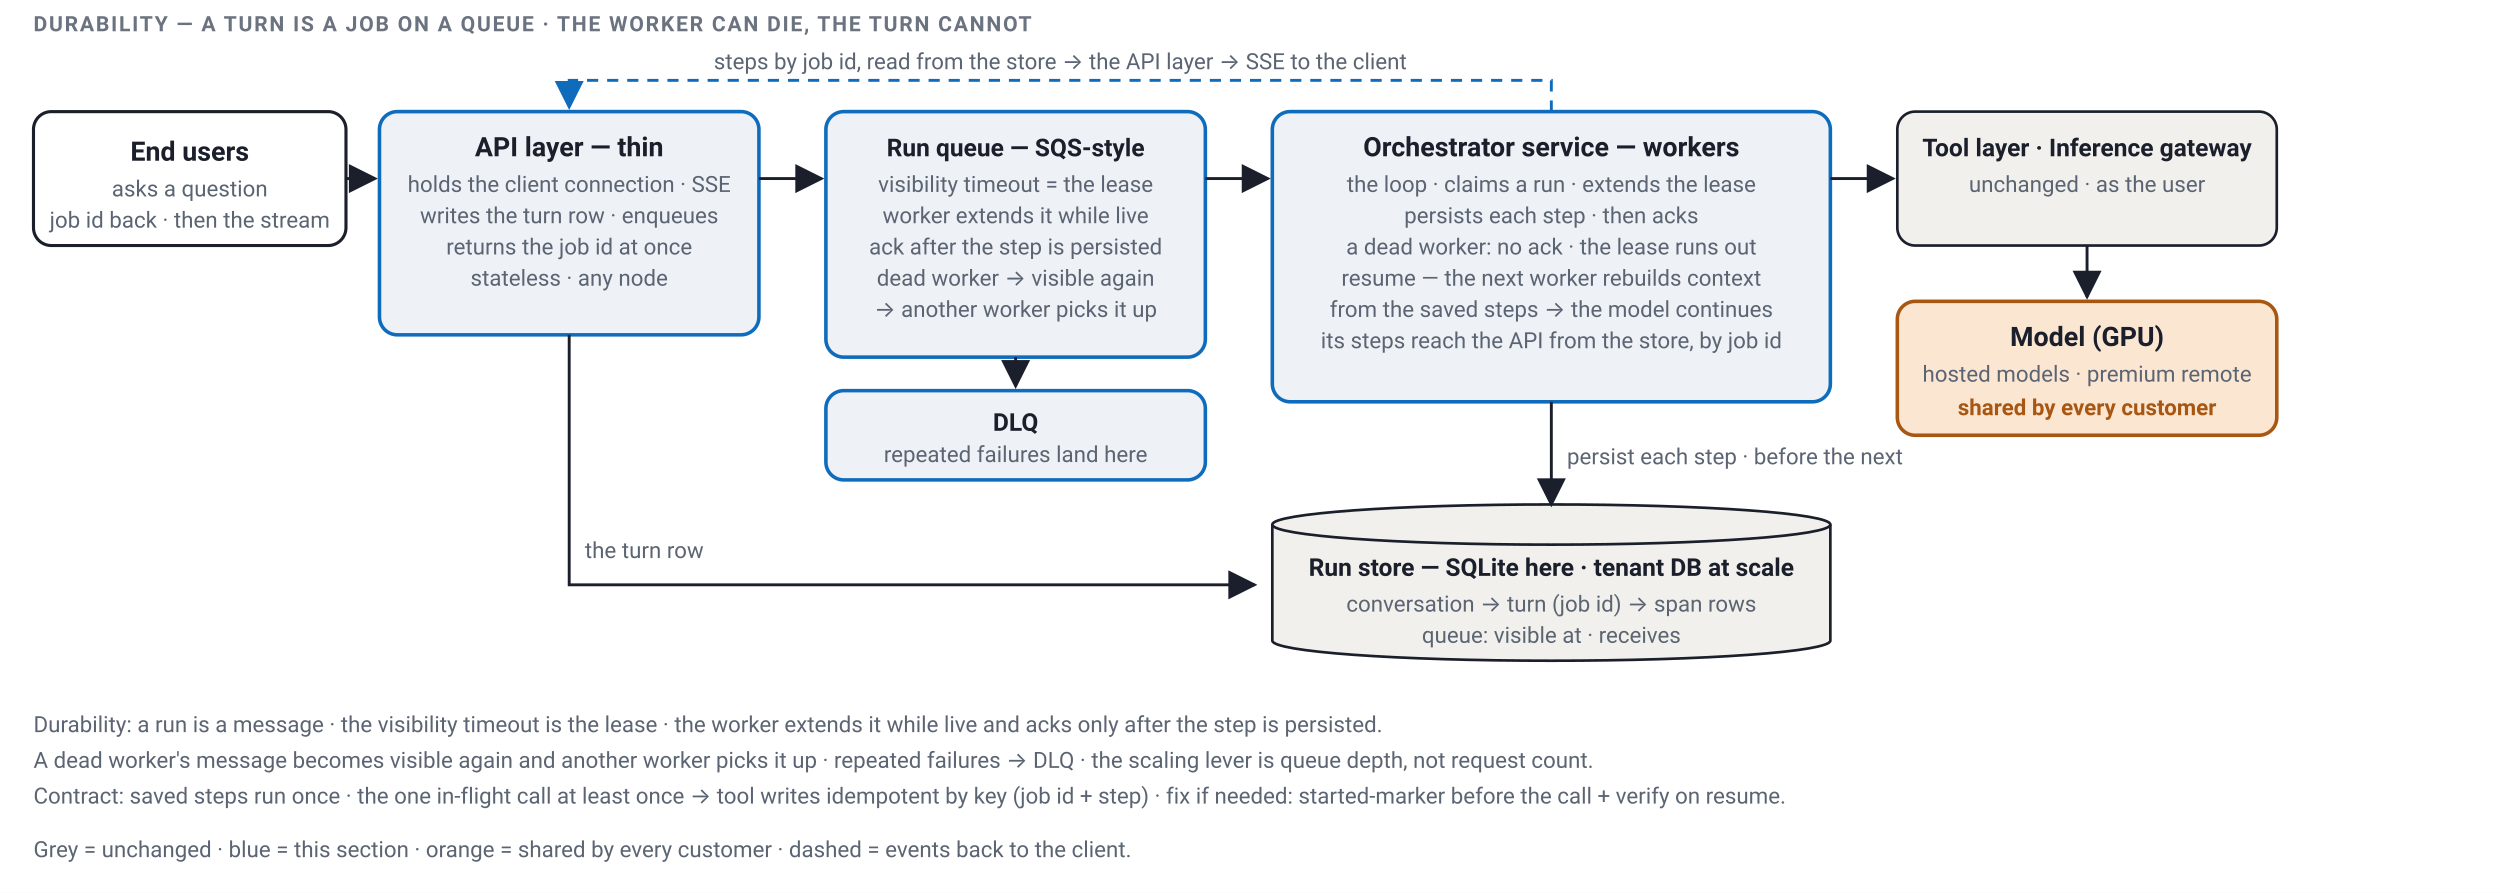
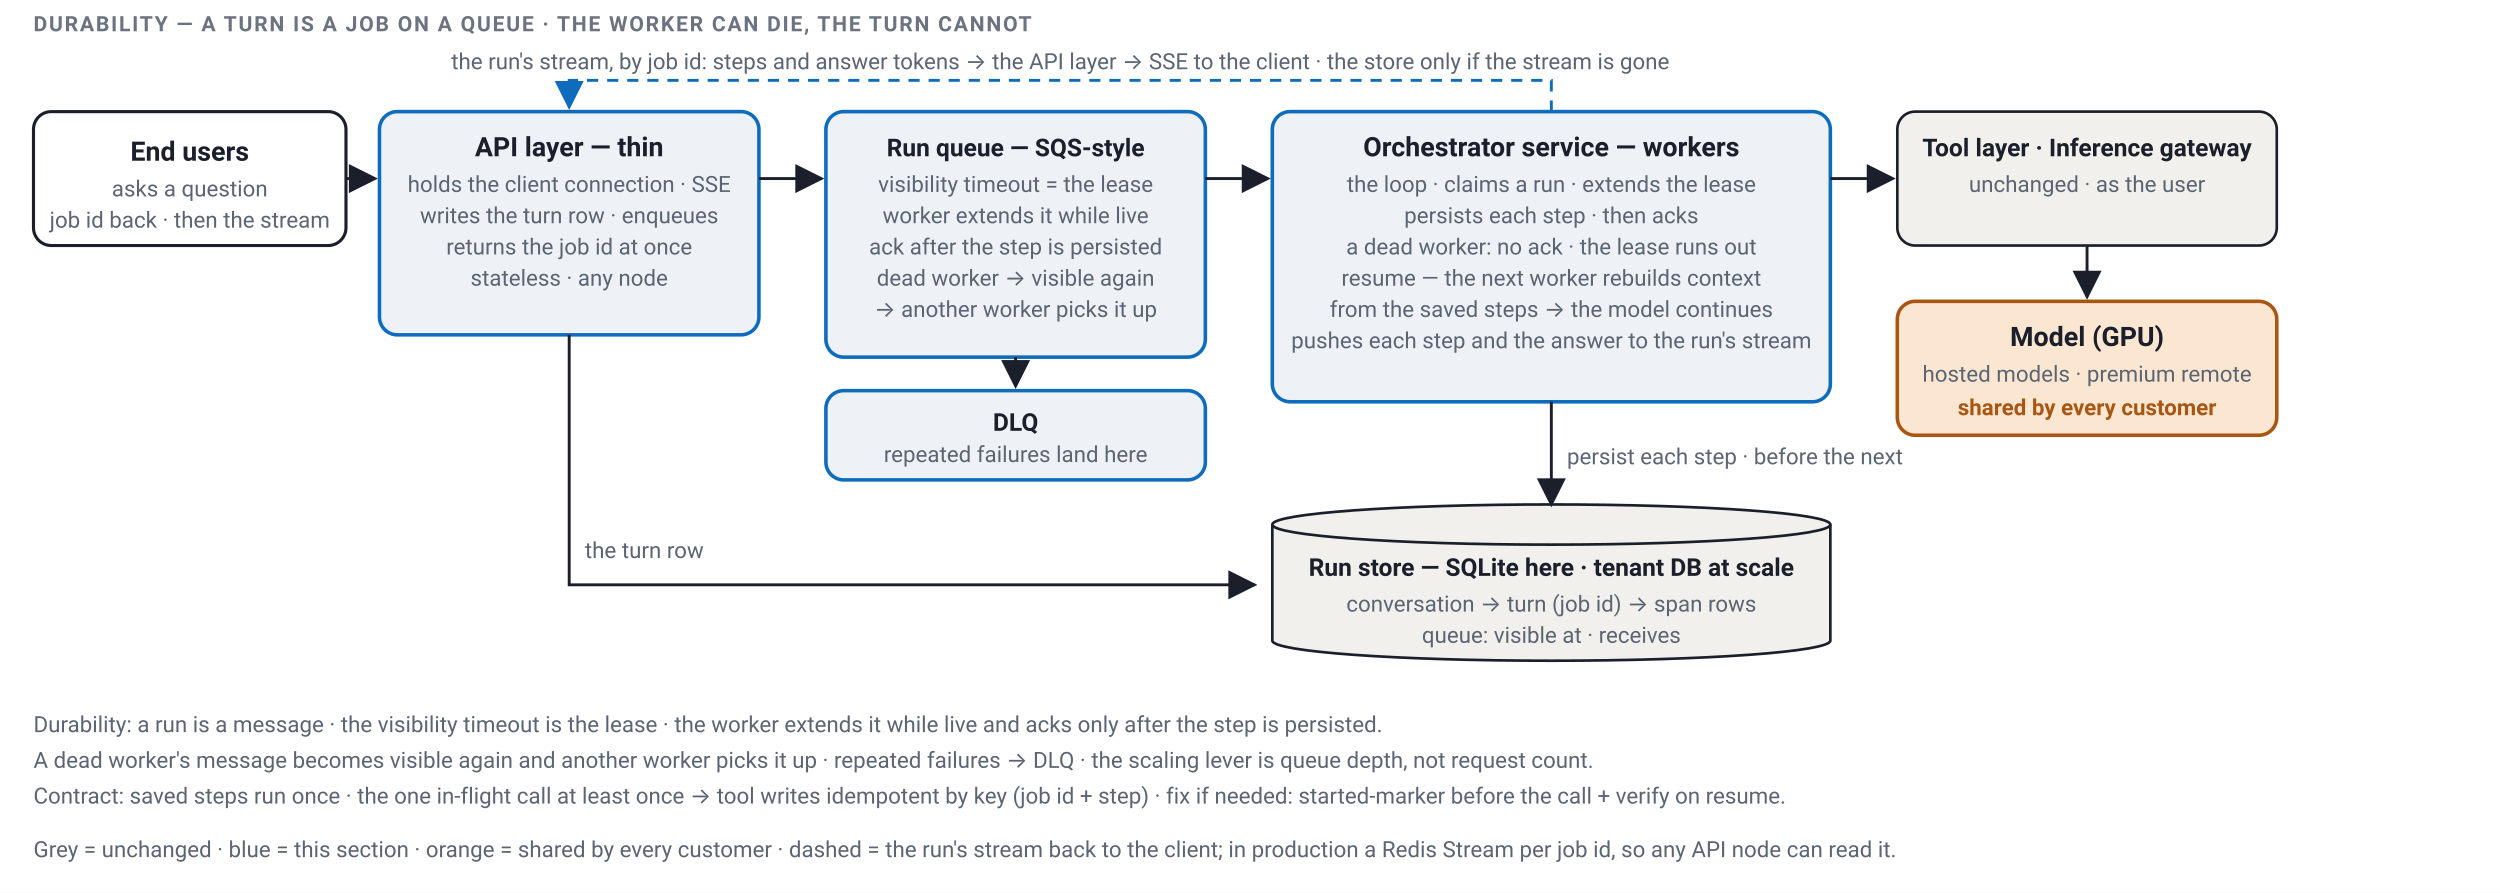
<svg xmlns="http://www.w3.org/2000/svg" viewBox="0 0 1120 400" style="width:100%;max-width:1120px;font-family:-apple-system,Segoe UI,Roboto,sans-serif;font-size:12px">
  <defs>
    <marker id="ah" markerWidth="10" markerHeight="10" refX="9" refY="5" orient="auto">
      <path d="M0,0 L10,5 L0,10 z" fill="#1a1f2b" />
    </marker>
    <marker id="ahb" markerWidth="10" markerHeight="10" refX="9" refY="5" orient="auto">
      <path d="M0,0 L10,5 L0,10 z" fill="#0f6cbd" />
    </marker>
  </defs>
  <style>.b{fill:#fff;stroke:#1a1f2b;stroke-width:1.4;rx:8}.s{fill:#f1f0ec;stroke:#1a1f2b;stroke-width:1.2;rx:8}.o{fill:#eef1f5;stroke:#0f6cbd;stroke-width:1.6;rx:8}.mt{fill:#fbe6d2;stroke:#a85713;stroke-width:1.6;rx:8}.h{fill:#1a1f2b;font-weight:600}.m{fill:#5b6472;font-size:10px}.y{fill:#6b7280;font-size:9.5px;font-weight:700;letter-spacing:.08em}.wm{fill:#a85713;font-size:10px;font-weight:700}.l{stroke:#1a1f2b;stroke-width:1.3;marker-end:url(#ah)}.p{fill:none;stroke:#1a1f2b;stroke-width:1.3;marker-end:url(#ah)}.d{stroke:#0f6cbd;stroke-width:1.3;stroke-dasharray:5 4;marker-end:url(#ahb);fill:none}</style>
  <rect width="1120" height="400" fill="#fff" />
  <text class="y" x="15" y="14">DURABILITY — A TURN IS A JOB ON A QUEUE · THE WORKER CAN DIE, THE TURN CANNOT</text>
  <rect class="b" x="15" y="50" width="140" height="60" />
  <text class="h" x="85" y="72" text-anchor="middle">End users</text>
  <text class="m" x="85" y="88" text-anchor="middle">asks a question</text>
  <text class="m" x="85" y="102" text-anchor="middle">job id back · then the stream</text>
  <rect class="o" x="170" y="50" width="170" height="100" />
  <text class="h" x="255" y="70" text-anchor="middle">API layer — thin</text>
  <text class="m" x="255" y="86" text-anchor="middle">holds the client connection · SSE</text>
  <text class="m" x="255" y="100" text-anchor="middle">writes the turn row · enqueues</text>
  <text class="m" x="255" y="114" text-anchor="middle">returns the job id at once</text>
  <text class="m" x="255" y="128" text-anchor="middle">stateless · any node</text>
  <rect class="o" x="370" y="50" width="170" height="110" />
  <text class="h" font-size="11" x="455" y="70" text-anchor="middle">Run queue — SQS-style</text>
  <text class="m" x="455" y="86" text-anchor="middle">visibility timeout = the lease</text>
  <text class="m" x="455" y="100" text-anchor="middle">worker extends it while live</text>
  <text class="m" x="455" y="114" text-anchor="middle">ack after the step is persisted</text>
  <text class="m" x="455" y="128" text-anchor="middle">dead worker → visible again</text>
  <text class="m" x="455" y="142" text-anchor="middle">→ another worker picks it up</text>
  <rect class="o" x="370" y="175" width="170" height="40" />
  <text class="h" font-size="11" x="455" y="193" text-anchor="middle">DLQ</text>
  <text class="m" x="455" y="207" text-anchor="middle">repeated failures land here</text>
  <rect class="o" x="570" y="50" width="250" height="130" />
  <text class="h" x="695" y="70" text-anchor="middle">Orchestrator service — workers</text>
  <text class="m" x="695" y="86" text-anchor="middle">the loop · claims a run · extends the lease</text>
  <text class="m" x="695" y="100" text-anchor="middle">persists each step · then acks</text>
  <text class="m" x="695" y="114" text-anchor="middle">a dead worker: no ack · the lease runs out</text>
  <text class="m" x="695" y="128" text-anchor="middle">resume — the next worker rebuilds context</text>
  <text class="m" x="695" y="142" text-anchor="middle">from the saved steps → the model continues</text>
-   <text class="m" x="695" y="156" text-anchor="middle">its steps reach the API from the store, by job id</text>
+   <text class="m" x="695" y="156" text-anchor="middle">pushes each step and the answer to the run's stream</text>
  <rect class="s" x="850" y="50" width="170" height="60" />
  <text class="h" font-size="11" x="935" y="70" text-anchor="middle">Tool layer · Inference gateway</text>
  <text class="m" x="935" y="86" text-anchor="middle">unchanged · as the user</text>
  <rect class="mt" x="850" y="135" width="170" height="60" />
  <text class="h" x="935" y="155" text-anchor="middle">Model (GPU)</text>
  <text class="m" x="935" y="171" text-anchor="middle">hosted models · premium remote</text>
  <text class="wm" x="935" y="186" text-anchor="middle">shared by every customer</text>
  <path class="s" d="M570,235 a125,9 0 0 1 250,0 v52 a125,9 0 0 1 -250,0 z" />
  <path d="M570,235 a125,9 0 0 0 250,0" fill="none" stroke="#1a1f2b" stroke-width="1.2" />
  <text class="h" font-size="11" x="695" y="258" text-anchor="middle">Run store — SQLite here · tenant DB at scale</text>
  <text class="m" x="695" y="274" text-anchor="middle">conversation → turn (job id) → span rows</text>
  <text class="m" x="695" y="288" text-anchor="middle">queue: visible at · receives</text>
  <line class="l" x1="155" y1="80" x2="168" y2="80" />
  <line class="l" x1="340" y1="80" x2="368" y2="80" />
  <line class="l" x1="540" y1="80" x2="568" y2="80" />
  <line class="l" x1="820" y1="80" x2="848" y2="80" />
  <line class="l" x1="455" y1="160" x2="455" y2="173" />
  <line class="l" x1="935" y1="110" x2="935" y2="133" />
  <line class="l" x1="695" y1="180" x2="695" y2="226" />
  <text class="m" x="702" y="208">persist each step · before the next</text>
  <path class="p" d="M255,150 L255,262 L562,262" />
  <text class="m" x="262" y="250">the turn row</text>
  <path class="d" d="M695,50 L695,36 L255,36 L255,48" />
-   <text class="m" x="475" y="31" text-anchor="middle">steps by job id, read from the store → the API layer → SSE to the client</text>
+   <text class="m" x="475" y="31" text-anchor="middle">the run's stream, by job id: steps and answer tokens → the API layer → SSE to the client · the store only if the stream is gone</text>
  <text class="m" x="15" y="328">Durability: a run is a message · the visibility timeout is the lease · the worker extends it while live and acks only after the step is persisted.</text>
  <text class="m" x="15" y="344">A dead worker's message becomes visible again and another worker picks it up · repeated failures → DLQ · the scaling lever is queue depth, not request count.</text>
  <text class="m" x="15" y="360">Contract: saved steps run once · the one in-flight call at least once → tool writes idempotent by key (job id + step) · fix if needed: started-marker before the call + verify on resume.</text>
-   <text class="m" x="15" y="384">Grey = unchanged · blue = this section · orange = shared by every customer · dashed = events back to the client.</text>
+   <text class="m" x="15" y="384">Grey = unchanged · blue = this section · orange = shared by every customer · dashed = the run's stream back to the client; in production a Redis Stream per job id, so any API node can read it.</text>
</svg>
